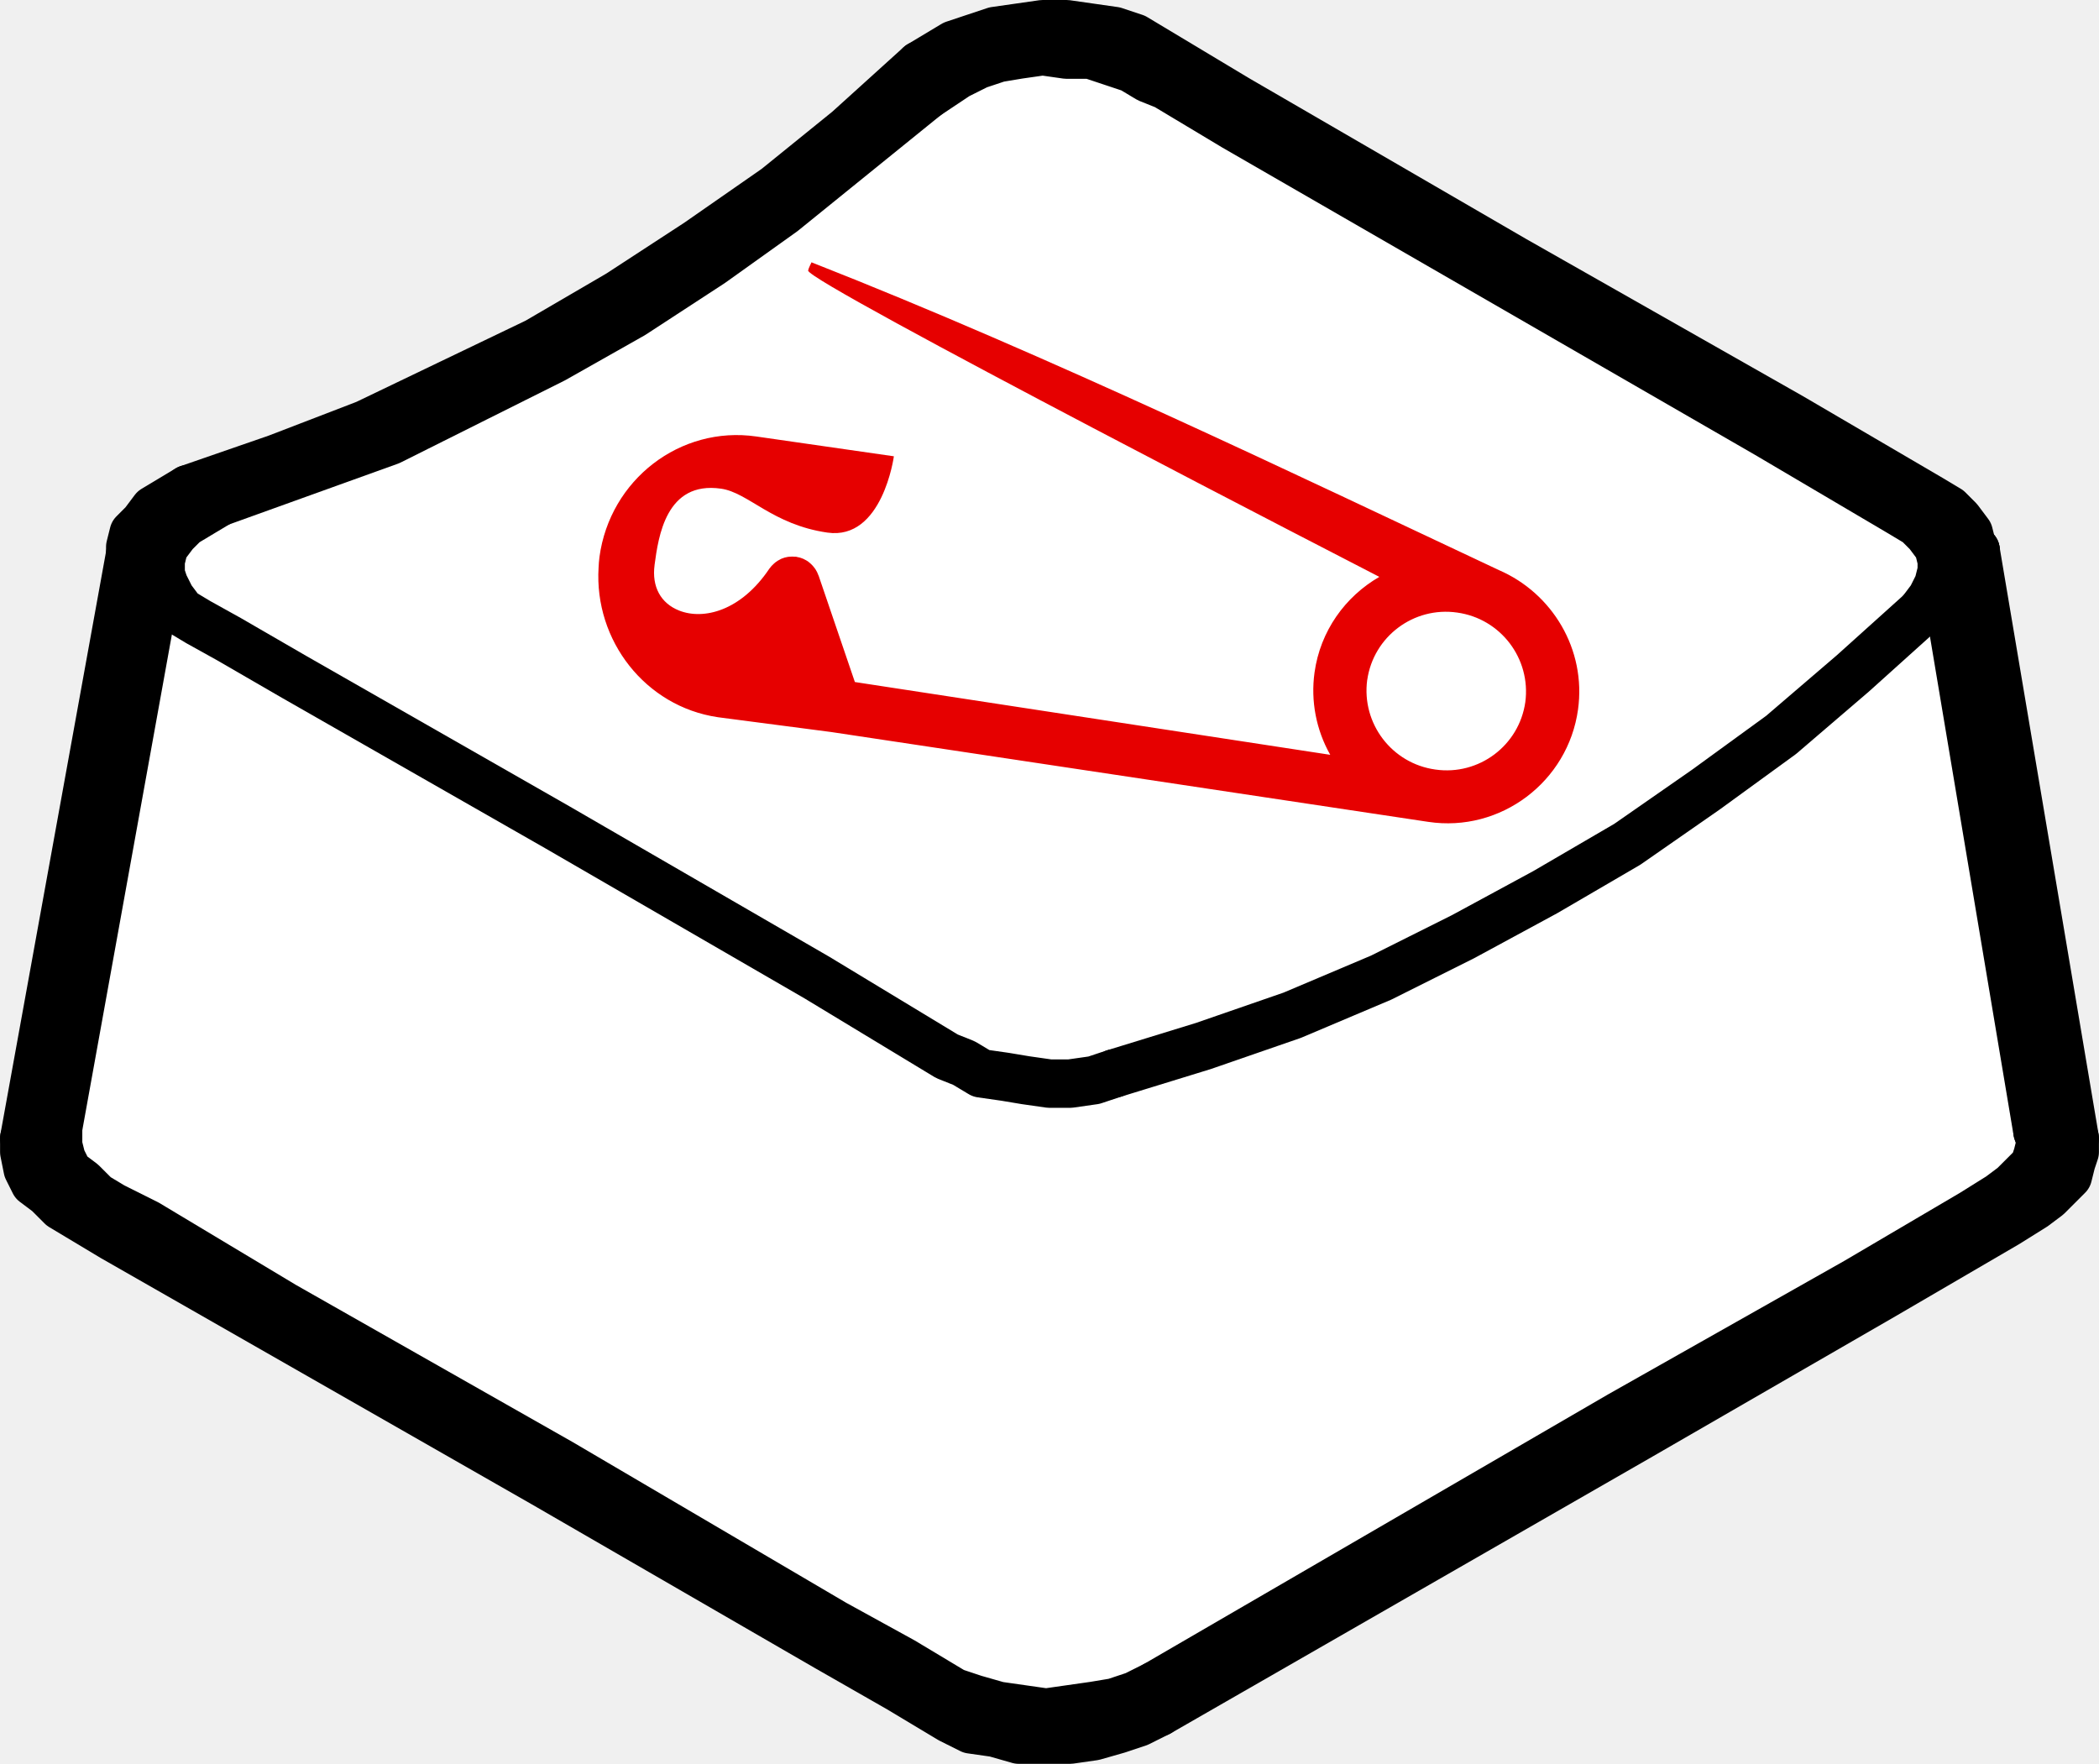
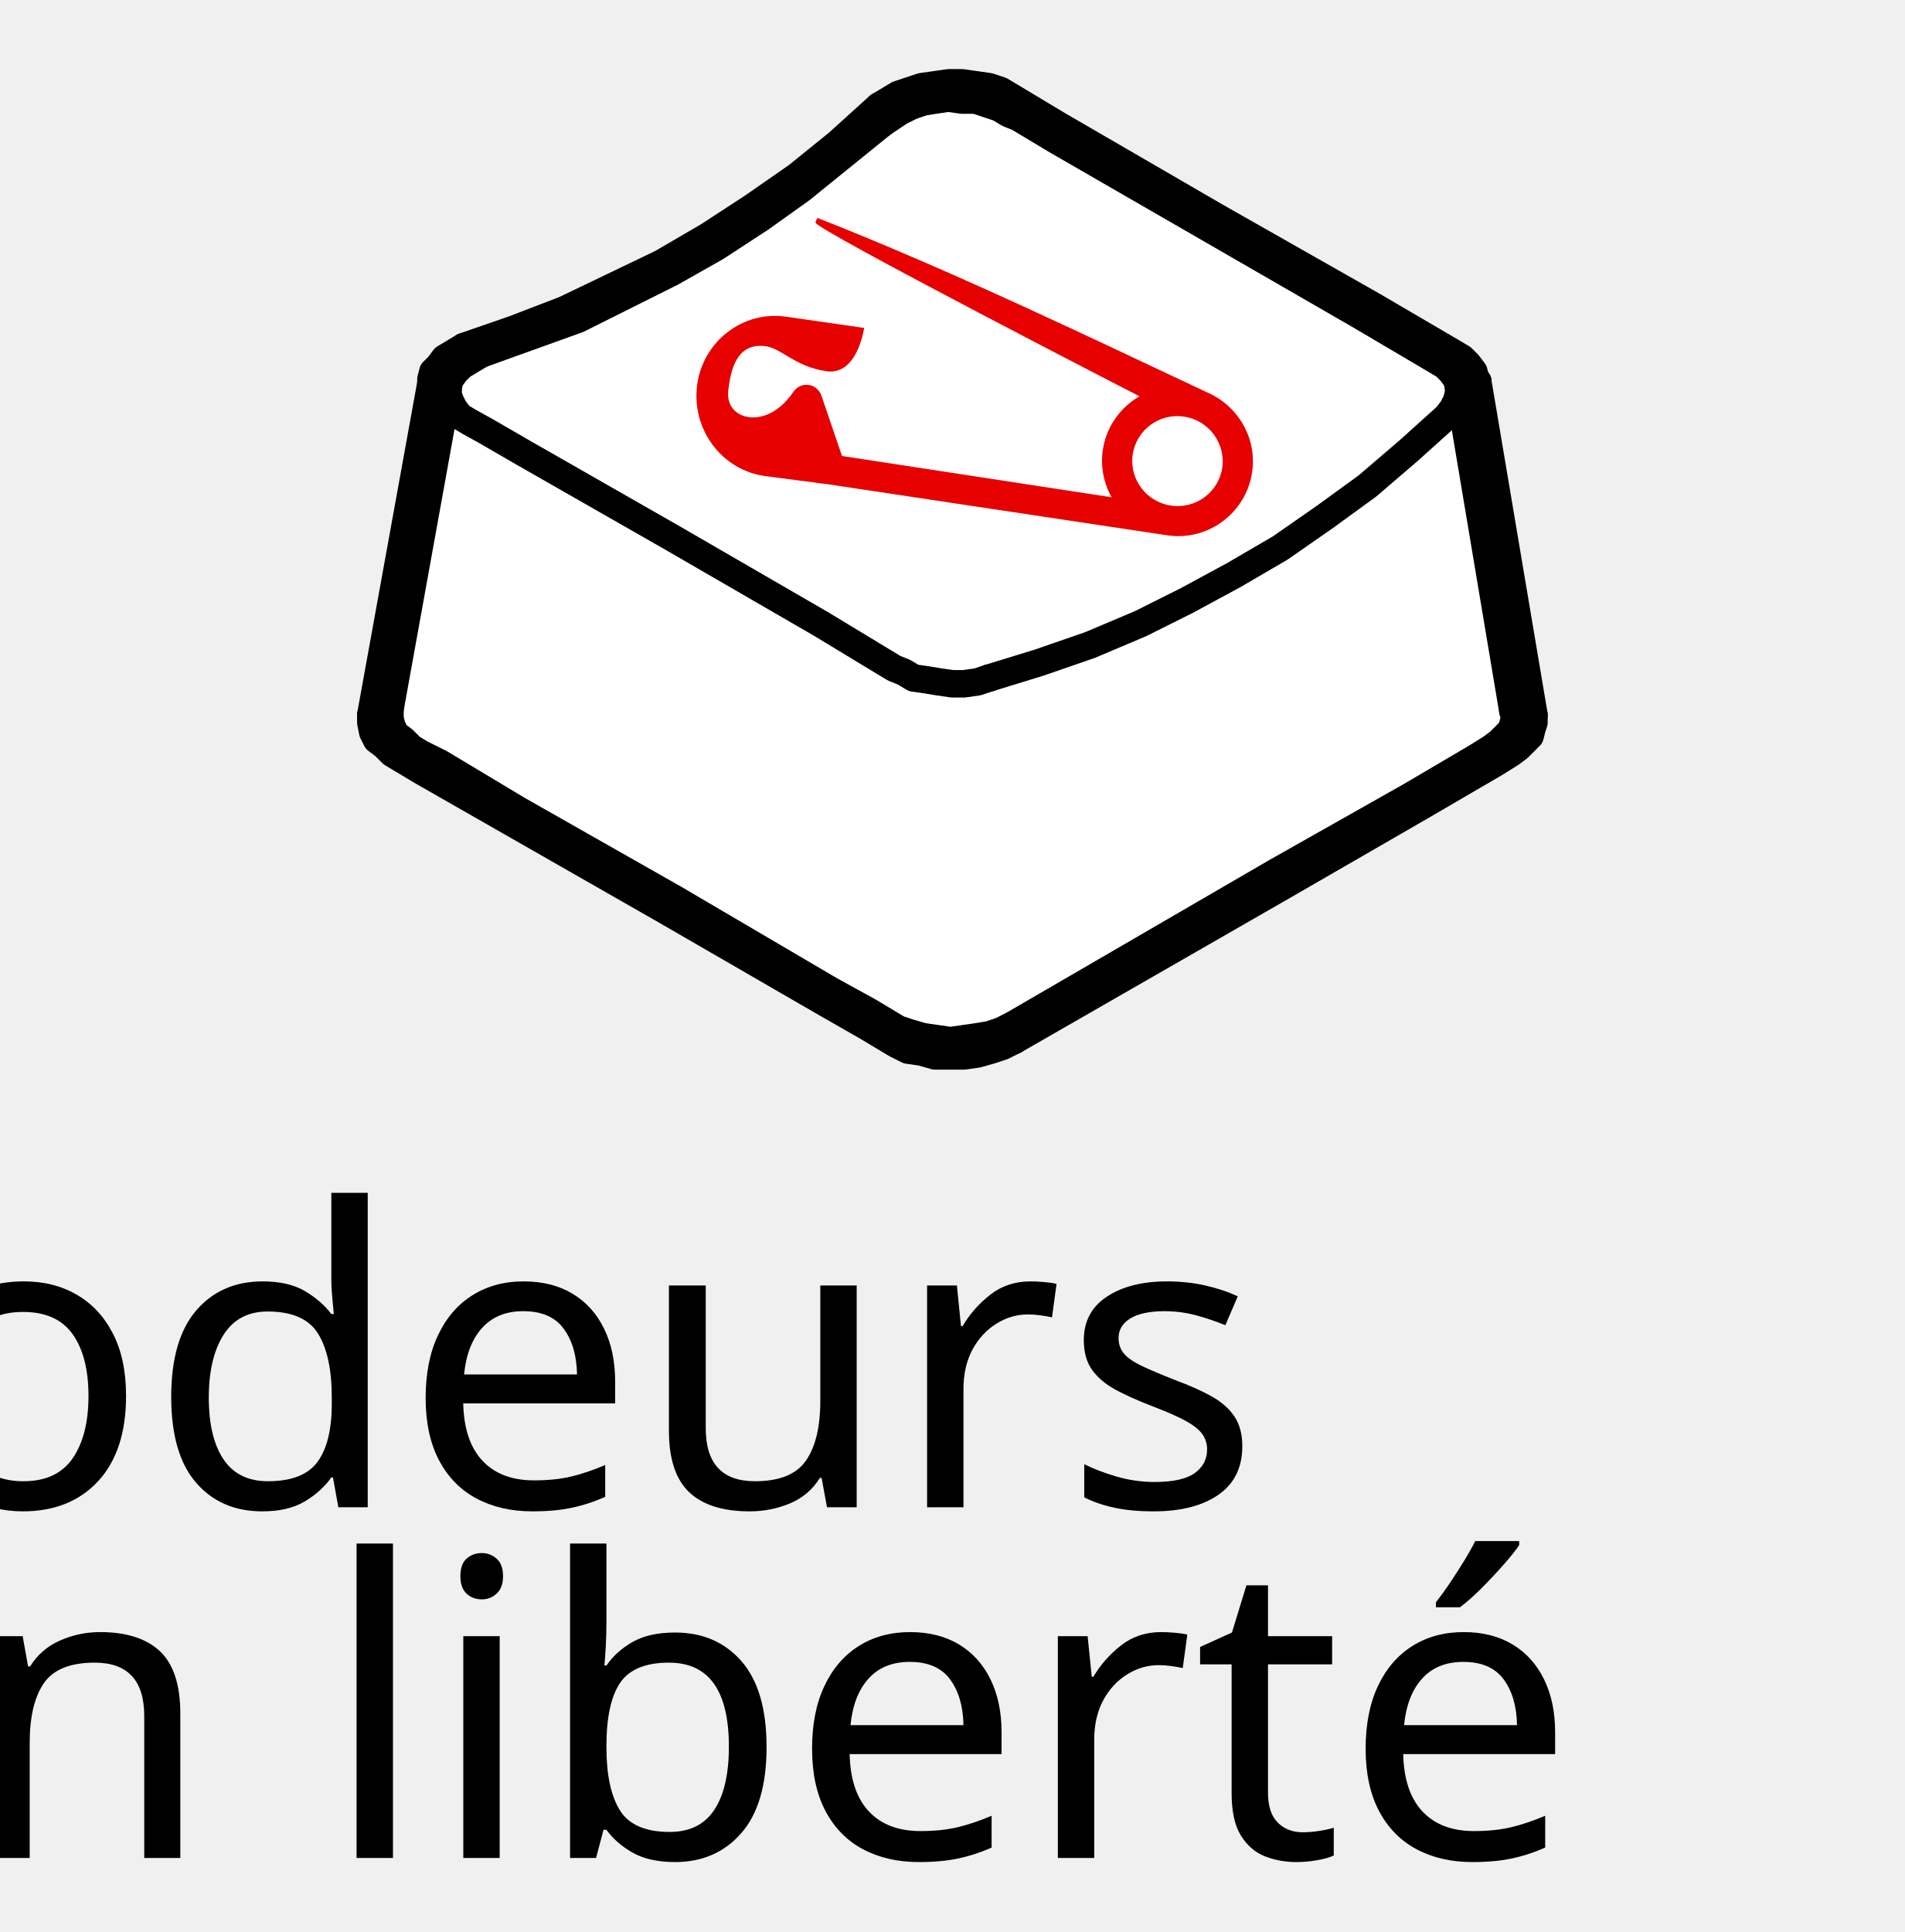
- <svg xmlns="http://www.w3.org/2000/svg" viewBox="0 0 61.398 51.594" id="svg3656" width="61.398" height="51.594" version="1.1">
+ <svg xmlns="http://www.w3.org/2000/svg" viewBox="0 0 275.652 279.598" id="svg3656" width="275.655" height="279.601" version="1.1">
  <defs id="defs30" />
  <style id="style3658">.st0{display:none}.st1{display:inline}.st2,.st3,.st4{fill:none;stroke:#000;stroke-width:2.835;stroke-linecap:round;stroke-linejoin:round;stroke-miterlimit:10}.st3,.st4{stroke-width:1.417}.st4{stroke-width:1.394}.st5,.st6{display:inline}.st5{fill:none}.st6{stroke:#000;stroke-width:.283;stroke-miterlimit:10}.st7{font-family:'Raleway-Thin'}.st8{font-size:11.642px}.st9{stroke:#000;stroke-width:.283;stroke-miterlimit:10}</style>
-   <path style="fill:#ffffff;fill-rule:evenodd;stroke:none;stroke-width:1px;stroke-linecap:butt;stroke-linejoin:miter;stroke-opacity:1;fill-opacity:1" d="M 30.499,0.697 25.75,3.469 18.499,9.197 3.899,15.597 0.999,34.597 l 28.8,16.3 3.4,-1.3 26.7,-14.6 -3.2,-19 z" id="path4586" />
-   <g style="fill:#ffffff;fill-opacity:0" id="layer3" transform="translate(-14.301,-21.203)">
-     <g style="fill:#ffffff;fill-opacity:0" id="g3700">
-       <g style="fill:#ffffff;fill-opacity:0" id="g3702">
-         <path style="fill:#ffffff;fill-opacity:0;stroke:#000000;stroke-width:1.394;stroke-linecap:round;stroke-linejoin:round;stroke-miterlimit:10" class="st4" id="polyline3704" stroke-miterlimit="10" d="m 48.2,71.3 14.1,-8.1 7.1,-4.1 3.6,-2.1 0.8,-0.5 0.4,-0.3 0.3,-0.3 0.3,-0.3 0.1,-0.4 0.1,-0.3 v -0.4" />
-         <path style="fill:#ffffff;fill-opacity:0;stroke:#000000;stroke-width:1.394;stroke-linecap:round;stroke-linejoin:round;stroke-miterlimit:10" class="st4" id="polyline3706" stroke-miterlimit="10" d="m 15,54.5 v 0.4 l 0.1,0.5 0.2,0.4 0.4,0.3 0.4,0.4 0.5,0.3 1,0.6 4.2,2.4 8.4,4.8 8.3,4.8 2.1,1.2 1,0.6 0.5,0.3 0.6,0.3 0.7,0.1 0.7,0.2 h 1.5 l 0.7,-0.1 0.7,-0.2 0.6,-0.2 0.6,-0.3" />
-         <path style="fill:#ffffff;fill-opacity:0;stroke:#000000;stroke-width:1.394;stroke-linecap:round;stroke-linejoin:round;stroke-miterlimit:10" class="st4" id="polyline3708" stroke-miterlimit="10" d="M 72.1,37.3 72,37.2 71.9,36.8 71.6,36.4 71.3,36.1 70.8,35.8 66.7,33.4 58.6,28.8 50.5,24.1 48.5,22.9 48,22.6 47.5,22.3 46.9,22.1 46.2,22 45.5,21.9 h -0.7 l -0.7,0.1 -0.7,0.1 -0.6,0.2 -0.6,0.2 -1,0.6" />
-         <path style="fill:#ffffff;fill-opacity:0;stroke:#000000;stroke-width:1.394;stroke-linecap:round;stroke-linejoin:round;stroke-miterlimit:10" class="st4" id="line3710" stroke-miterlimit="10" d="M 72.1,37.4 V 37.3" />
-         <path style="fill:#ffffff;fill-opacity:0;stroke:#000000;stroke-width:1.394;stroke-linecap:round;stroke-linejoin:round;stroke-miterlimit:10" class="st4" id="polyline3712" stroke-miterlimit="10" d="m 19.8,35.5 -0.5,0.3 -0.5,0.3 -0.3,0.4 -0.3,0.3 -0.1,0.4 v 0.2" />
-         <path style="fill:#ffffff;fill-opacity:0;stroke:#000000;stroke-width:1.394;stroke-linecap:round;stroke-linejoin:round;stroke-miterlimit:10" class="st4" id="line3714" stroke-miterlimit="10" d="M 15,54.5 18.1,37.4" />
-         <path style="fill:#ffffff;fill-opacity:0;stroke:#000000;stroke-width:1.394;stroke-linecap:round;stroke-linejoin:round;stroke-miterlimit:10" class="st4" id="line3716" stroke-miterlimit="10" d="M 72.1,37.3 75,54.5" />
-         <path style="fill:#ffffff;fill-opacity:0;stroke:#000000;stroke-width:1.394;stroke-linecap:round;stroke-linejoin:round;stroke-miterlimit:10" class="st4" id="line3718" stroke-miterlimit="10" d="M 72.1,37.3" />
-         <path style="fill:#ffffff;fill-opacity:0;stroke:#000000;stroke-width:1.394;stroke-linecap:round;stroke-linejoin:round;stroke-miterlimit:10" class="st4" id="polyline3720" stroke-miterlimit="10" d="m 19.8,35.5 2.6,-0.9 2.6,-1 2.5,-1.2 2.5,-1.2 2.4,-1.4 2.3,-1.5 2.3,-1.6 2.1,-1.7 2.1,-1.9" />
+   <g id="g4567" transform="matrix(2.80649,0,0,2.80649,51.67081,9.9999)">
+     <path id="path4586" d="M 30.499,0.697 25.749,3.469 18.499,9.197 3.899,15.597 0.999,34.597 l 28.8,16.3 3.4,-1.3 26.7,-14.6 -3.2,-19 z" style="fill:#ffffff;fill-opacity:1;fill-rule:evenodd;stroke:none;stroke-width:1px;stroke-linecap:butt;stroke-linejoin:miter;stroke-opacity:1" />
+     <g transform="translate(-14.30136,-21.20295)" id="layer3" style="fill:#ffffff;fill-opacity:0">
+       <g id="g3700" style="fill:#ffffff;fill-opacity:0">
+         <g id="g3702" style="fill:#ffffff;fill-opacity:0">
+           <path d="m 48.2,71.3 14.1,-8.1 7.1,-4.1 3.6,-2.1 0.8,-0.5 0.4,-0.3 0.3,-0.3 0.3,-0.3 0.1,-0.4 0.1,-0.3 v -0.4" stroke-miterlimit="10" id="polyline3704" class="st4" style="fill:#ffffff;fill-opacity:0;stroke:#000000;stroke-width:1.394;stroke-linecap:round;stroke-linejoin:round;stroke-miterlimit:10" />
+           <path d="m 15,54.5 v 0.4 l 0.1,0.5 0.2,0.4 0.4,0.3 0.4,0.4 0.5,0.3 1,0.6 4.2,2.4 8.4,4.8 8.3,4.8 2.1,1.2 1,0.6 0.5,0.3 0.6,0.3 0.7,0.1 0.7,0.2 h 1.5 l 0.7,-0.1 0.7,-0.2 0.6,-0.2 0.6,-0.3" stroke-miterlimit="10" id="polyline3706" class="st4" style="fill:#ffffff;fill-opacity:0;stroke:#000000;stroke-width:1.394;stroke-linecap:round;stroke-linejoin:round;stroke-miterlimit:10" />
+           <path d="M 72.1,37.3 72,37.2 71.9,36.8 71.6,36.4 71.3,36.1 70.8,35.8 66.7,33.4 58.6,28.8 50.5,24.1 48.5,22.9 48,22.6 47.5,22.3 46.9,22.1 46.2,22 45.5,21.9 h -0.7 l -0.7,0.1 -0.7,0.1 -0.6,0.2 -0.6,0.2 -1,0.6" stroke-miterlimit="10" id="polyline3708" class="st4" style="fill:#ffffff;fill-opacity:0;stroke:#000000;stroke-width:1.394;stroke-linecap:round;stroke-linejoin:round;stroke-miterlimit:10" />
+           <path d="M 72.1,37.4 V 37.3" stroke-miterlimit="10" id="line3710" class="st4" style="fill:#ffffff;fill-opacity:0;stroke:#000000;stroke-width:1.394;stroke-linecap:round;stroke-linejoin:round;stroke-miterlimit:10" />
+           <path d="m 19.8,35.5 -0.5,0.3 -0.5,0.3 -0.3,0.4 -0.3,0.3 -0.1,0.4 v 0.2" stroke-miterlimit="10" id="polyline3712" class="st4" style="fill:#ffffff;fill-opacity:0;stroke:#000000;stroke-width:1.394;stroke-linecap:round;stroke-linejoin:round;stroke-miterlimit:10" />
+           <path d="M 15,54.5 18.1,37.4" stroke-miterlimit="10" id="line3714" class="st4" style="fill:#ffffff;fill-opacity:0;stroke:#000000;stroke-width:1.394;stroke-linecap:round;stroke-linejoin:round;stroke-miterlimit:10" />
+           <path d="M 72.1,37.3 75,54.5" stroke-miterlimit="10" id="line3716" class="st4" style="fill:#ffffff;fill-opacity:0;stroke:#000000;stroke-width:1.394;stroke-linecap:round;stroke-linejoin:round;stroke-miterlimit:10" />
+           <path d="M 72.1,37.3" stroke-miterlimit="10" id="line3718" class="st4" style="fill:#ffffff;fill-opacity:0;stroke:#000000;stroke-width:1.394;stroke-linecap:round;stroke-linejoin:round;stroke-miterlimit:10" />
+           <path d="m 19.8,35.5 2.6,-0.9 2.6,-1 2.5,-1.2 2.5,-1.2 2.4,-1.4 2.3,-1.5 2.3,-1.6 2.1,-1.7 2.1,-1.9" stroke-miterlimit="10" id="polyline3720" class="st4" style="fill:#ffffff;fill-opacity:0;stroke:#000000;stroke-width:1.394;stroke-linecap:round;stroke-linejoin:round;stroke-miterlimit:10" />
+         </g>
      </g>
    </g>
+     <g transform="translate(-3.6230291e-4,4.9975395e-5)" style="fill:#ffffff;fill-opacity:0" id="g4580">
+       <path class="st3" id="polyline3684" stroke-miterlimit="10" d="m 33.799,49.297 13.6,-7.9 6.9,-3.9 3.4,-2 0.8,-0.5 0.4,-0.3 0.3,-0.3 0.3,-0.3 0.1,-0.3 0.1,-0.4 -0.1,-0.3" style="fill:#ffffff;fill-opacity:0;stroke:#000000;stroke-width:1.417;stroke-linecap:round;stroke-linejoin:round;stroke-miterlimit:10" />
+       <path class="st3" id="polyline3686" stroke-miterlimit="10" d="m 1.699,32.997 v 0.5 l 0.1,0.4 0.2,0.4 0.4,0.3 0.4,0.4 0.5,0.3 1,0.5 4,2.4 8.1,4.6 8,4.7 2,1.1 1,0.6 0.5,0.3 0.6,0.2 0.7,0.2 0.7,0.1 0.7,0.1 0.7,-0.1 0.7,-0.1 0.6,-0.1 0.6,-0.2 0.6,-0.3" style="fill:#ffffff;fill-opacity:0;stroke:#000000;stroke-width:1.417;stroke-linecap:round;stroke-linejoin:round;stroke-miterlimit:10" />
+       <path class="st3" id="polyline3688" stroke-miterlimit="10" d="m 56.199,17.897 0.3,-0.4 0.2,-0.4 0.1,-0.4 v -0.3 l -0.1,-0.4 -0.3,-0.4 -0.3,-0.3 -0.5,-0.3 -3.9,-2.3 -7.8,-4.5 -7.8,-4.5 -2,-1.2 -0.5,-0.2 -0.5,-0.3 -0.6,-0.2 -0.6,-0.2 h -0.7 l -0.7,-0.1 -0.7,0.1 -0.6,0.1 -0.6,0.2 -0.6,0.3 -0.9,0.6" style="fill:#ffffff;fill-opacity:0;stroke:#000000;stroke-width:1.417;stroke-linecap:round;stroke-linejoin:round;stroke-miterlimit:10" />
+       <path class="st3" id="polyline3690" stroke-miterlimit="10" d="m 6.399,14.697 -0.5,0.3 -0.5,0.3 -0.3,0.3 -0.3,0.4 -0.1,0.4 v 0.4 l 0.1,0.3 0.2,0.4 0.3,0.4 0.5,0.3 0.9,0.5 1.9,1.1 7.7,4.4 7.6,4.4 3.8,2.3 0.5,0.2 0.5,0.3 0.7,0.1 0.6,0.1 0.7,0.1 h 0.6 l 0.7,-0.1 0.6,-0.2" style="fill:#ffffff;fill-opacity:0;stroke:#000000;stroke-width:1.417;stroke-linecap:round;stroke-linejoin:round;stroke-miterlimit:10" />
+       <path class="st3" id="line3692" stroke-miterlimit="10" d="m 1.699,32.997 3,-16.6" style="fill:#ffffff;fill-opacity:0;stroke:#000000;stroke-width:1.417;stroke-linecap:round;stroke-linejoin:round;stroke-miterlimit:10" />
+       <path class="st3" id="line3694" stroke-miterlimit="10" d="m 56.799,16.397 2.8,16.7" style="fill:#ffffff;fill-opacity:0;stroke:#000000;stroke-width:1.417;stroke-linecap:round;stroke-linejoin:round;stroke-miterlimit:10" />
+       <path class="st3" id="polyline3696" stroke-miterlimit="10" d="m 32.599,31.397 2.6,-0.8 2.6,-0.9 2.6,-1.1 2.4,-1.2 2.4,-1.3 2.4,-1.4 2.3,-1.6 2.2,-1.6 2.1,-1.8 2,-1.8" style="fill:#ffffff;fill-opacity:0;stroke:#000000;stroke-width:1.417;stroke-linecap:round;stroke-linejoin:round;stroke-miterlimit:10" />
+       <path class="st3" id="polyline3698" stroke-miterlimit="10" d="m 6.399,14.697 2.5,-0.9 2.5,-0.9 2.4,-1.2 2.4,-1.2 2.3,-1.3 2.3,-1.5 2.1,-1.5 2.1,-1.7 2.1,-1.7" style="fill:#ffffff;fill-opacity:0;stroke:#000000;stroke-width:1.417;stroke-linecap:round;stroke-linejoin:round;stroke-miterlimit:10" />
+     </g>
+     <path d="m 43.847,16.677 c 1.563,0.677 2.555,2.323 2.312,4.077 -0.292,2.11 -2.261,3.605 -4.383,3.286 l -17.459,-2.627 -3.29,-0.43 -0.016,-0.002 c -0.007,0 -0.013,-0.002 -0.02,-0.003 -2.11,-0.314 -3.613,-2.238 -3.482,-4.376 a 3.55,3.55 0 0 1 0.026,-0.308 v -0.003 c 0.307,-2.263 2.364,-3.843 4.583,-3.524 l 4.029,0.58 c 0,0 -0.332,2.464 -1.944,2.232 -1.611,-0.232 -2.309,-1.17 -3.112,-1.285 -1.612,-0.232 -1.833,1.41 -1.944,2.23 v 0.005 c -0.084,0.63 0.177,1.115 0.717,1.33 0.714,0.283 1.808,0.015 2.64,-1.224 a 0.827,0.827 0 0 1 0.139,-0.153 l 0.04,-0.034 a 0.797,0.797 0 0 1 0.139,-0.086 c 0.012,-0.006 0.023,-0.014 0.036,-0.019 a 0.79,0.79 0 0 1 0.19,-0.054 c 0.014,-0.003 0.028,-0.003 0.042,-0.004 a 0.794,0.794 0 0 1 0.167,0 c 0.01,0 0.02,-0.002 0.03,0 0.006,0 0.012,0.004 0.018,0.005 a 0.789,0.789 0 0 1 0.195,0.057 l 0.025,0.014 a 0.8,0.8 0 0 1 0.11,0.062 c 0.014,0.01 0.024,0.021 0.036,0.03 a 0.828,0.828 0 0 1 0.154,0.16 l 0.025,0.033 a 0.824,0.824 0 0 1 0.09,0.183 c 0.002,0.005 0.006,0.008 0.007,0.014 l 1.059,3.107 13.905,2.129 a 3.825,3.825 0 0 1 -0.46,-2.405 c 0.169,-1.22 0.9,-2.225 1.896,-2.8 0,0 -16.755,-8.623 -16.708,-8.961 0.01,-0.066 0.071,-0.176 0.098,-0.24 6.966,2.735 14.308,6.279 20.11,9.004 z m -3.855,3.213 a 2.334,2.334 0 0 0 1.995,2.62 2.324,2.324 0 0 0 2.63,-1.972 2.334,2.334 0 0 0 -1.994,-2.62 2.324,2.324 0 0 0 -2.63,1.972 z" id="path3630" style="fill:#e60000;stroke-width:0.6" />
  </g>
-   <g id="g4580" style="fill:#ffffff;fill-opacity:0">
-     <path style="fill:#ffffff;fill-opacity:0;stroke:#000000;stroke-width:1.417;stroke-linecap:round;stroke-linejoin:round;stroke-miterlimit:10" d="m 33.799,49.297 13.6,-7.9 6.9,-3.9 3.4,-2 0.8,-0.5 0.4,-0.3 0.3,-0.3 0.3,-0.3 0.1,-0.3 0.1,-0.4 -0.1,-0.3" stroke-miterlimit="10" id="polyline3684" class="st3" />
-     <path style="fill:#ffffff;fill-opacity:0;stroke:#000000;stroke-width:1.417;stroke-linecap:round;stroke-linejoin:round;stroke-miterlimit:10" d="m 1.699,32.997 v 0.5 l 0.1,0.4 0.2,0.4 0.4,0.3 0.4,0.4 0.5,0.3 1,0.5 4,2.4 8.1,4.6 8,4.7 2,1.1 1,0.6 0.5,0.3 0.6,0.2 0.7,0.2 0.7,0.1 0.7,0.1 0.7,-0.1 0.7,-0.1 0.6,-0.1 0.6,-0.2 0.6,-0.3" stroke-miterlimit="10" id="polyline3686" class="st3" />
-     <path style="fill:#ffffff;fill-opacity:0;stroke:#000000;stroke-width:1.417;stroke-linecap:round;stroke-linejoin:round;stroke-miterlimit:10" d="m 56.199,17.897 0.3,-0.4 0.2,-0.4 0.1,-0.4 v -0.3 l -0.1,-0.4 -0.3,-0.4 -0.3,-0.3 -0.5,-0.3 -3.9,-2.3 -7.8,-4.5 -7.8,-4.5 -2,-1.2 -0.5,-0.2 -0.5,-0.3 -0.6,-0.2 -0.6,-0.2 h -0.7 l -0.7,-0.1 -0.7,0.1 -0.6,0.1 -0.6,0.2 -0.6,0.3 -0.9,0.6" stroke-miterlimit="10" id="polyline3688" class="st3" />
-     <path style="fill:#ffffff;fill-opacity:0;stroke:#000000;stroke-width:1.417;stroke-linecap:round;stroke-linejoin:round;stroke-miterlimit:10" d="m 6.399,14.697 -0.5,0.3 -0.5,0.3 -0.3,0.3 -0.3,0.4 -0.1,0.4 v 0.4 l 0.1,0.3 0.2,0.4 0.3,0.4 0.5,0.3 0.9,0.5 1.9,1.1 7.7,4.4 7.6,4.4 3.8,2.3 0.5,0.2 0.5,0.3 0.7,0.1 0.6,0.1 0.7,0.1 h 0.6 l 0.7,-0.1 0.6,-0.2" stroke-miterlimit="10" id="polyline3690" class="st3" />
-     <path style="fill:#ffffff;fill-opacity:0;stroke:#000000;stroke-width:1.417;stroke-linecap:round;stroke-linejoin:round;stroke-miterlimit:10" d="m 1.699,32.997 3,-16.6" stroke-miterlimit="10" id="line3692" class="st3" />
-     <path style="fill:#ffffff;fill-opacity:0;stroke:#000000;stroke-width:1.417;stroke-linecap:round;stroke-linejoin:round;stroke-miterlimit:10" d="m 56.799,16.397 2.8,16.7" stroke-miterlimit="10" id="line3694" class="st3" />
-     <path style="fill:#ffffff;fill-opacity:0;stroke:#000000;stroke-width:1.417;stroke-linecap:round;stroke-linejoin:round;stroke-miterlimit:10" d="m 32.599,31.397 2.6,-0.8 2.6,-0.9 2.6,-1.1 2.4,-1.2 2.4,-1.3 2.4,-1.4 2.3,-1.6 2.2,-1.6 2.1,-1.8 2,-1.8" stroke-miterlimit="10" id="polyline3696" class="st3" />
-     <path style="fill:#ffffff;fill-opacity:0;stroke:#000000;stroke-width:1.417;stroke-linecap:round;stroke-linejoin:round;stroke-miterlimit:10" d="m 6.399,14.697 2.5,-0.9 2.5,-0.9 2.4,-1.2 2.4,-1.2 2.3,-1.3 2.3,-1.5 2.1,-1.5 2.1,-1.7 2.1,-1.7" stroke-miterlimit="10" id="polyline3698" class="st3" />
-   </g>
-   <path style="fill:#e60000;stroke-width:0.6" id="path3630" d="m 43.847,16.677 c 1.563,0.677 2.555,2.323 2.312,4.077 -0.292,2.11 -2.261,3.605 -4.383,3.286 l -17.459,-2.627 -3.29,-0.43 -0.016,-0.002 c -0.007,0 -0.013,-0.002 -0.02,-0.003 -2.11,-0.314 -3.613,-2.238 -3.482,-4.376 a 3.55,3.55 0 0 1 0.026,-0.308 v -0.003 c 0.307,-2.263 2.364,-3.843 4.583,-3.524 l 4.029,0.58 c 0,0 -0.332,2.464 -1.944,2.232 -1.611,-0.232 -2.309,-1.17 -3.112,-1.285 -1.612,-0.232 -1.833,1.41 -1.944,2.23 v 0.005 c -0.084,0.63 0.177,1.115 0.717,1.33 0.714,0.283 1.808,0.015 2.64,-1.224 a 0.827,0.827 0 0 1 0.139,-0.153 l 0.04,-0.034 a 0.797,0.797 0 0 1 0.139,-0.086 c 0.012,-0.006 0.023,-0.014 0.036,-0.019 a 0.79,0.79 0 0 1 0.19,-0.054 c 0.014,-0.003 0.028,-0.003 0.042,-0.004 a 0.794,0.794 0 0 1 0.167,0 c 0.01,0 0.02,-0.002 0.03,0 0.006,0 0.012,0.004 0.018,0.005 a 0.789,0.789 0 0 1 0.195,0.057 l 0.025,0.014 a 0.8,0.8 0 0 1 0.11,0.062 c 0.014,0.01 0.024,0.021 0.036,0.03 a 0.828,0.828 0 0 1 0.154,0.16 l 0.025,0.033 a 0.824,0.824 0 0 1 0.09,0.183 c 0.002,0.005 0.006,0.008 0.007,0.014 l 1.059,3.107 13.905,2.129 a 3.825,3.825 0 0 1 -0.46,-2.405 c 0.169,-1.22 0.9,-2.225 1.896,-2.8 0,0 -16.755,-8.623 -16.708,-8.961 0.01,-0.066 0.071,-0.176 0.098,-0.24 6.966,2.735 14.308,6.279 20.11,9.004 z m -3.855,3.213 a 2.334,2.334 0 0 0 1.995,2.62 2.324,2.324 0 0 0 2.63,-1.972 2.334,2.334 0 0 0 -1.994,-2.62 2.324,2.324 0 0 0 -2.63,1.972 z" />
+   <text xml:space="preserve" style="font-style:normal;font-weight:normal;font-size:112.26px;line-height:40px;font-family:Sans;text-align:center;letter-spacing:0px;word-spacing:0px;text-anchor:middle;fill:#000000;fill-opacity:1;stroke:none;stroke-width:2.806px;stroke-linecap:butt;stroke-linejoin:miter;stroke-opacity:1" x="137.916" y="218.129" id="text4540">
+     <tspan id="tspan4538" x="137.916" y="218.129" style="font-style:normal;font-variant:normal;font-weight:normal;font-stretch:normal;font-size:59.872px;line-height:40px;font-family:Ubuntu;-inkscape-font-specification:Ubuntu;text-align:center;text-anchor:middle;stroke-width:2.806px">Codeurs</tspan>
+     <tspan x="137.916" y="268.88" style="font-style:normal;font-variant:normal;font-weight:normal;font-stretch:normal;font-size:59.872px;line-height:40px;font-family:Ubuntu;-inkscape-font-specification:Ubuntu;text-align:center;text-anchor:middle;stroke-width:2.806px" id="tspan4542">en liberté</tspan>
+   </text>
</svg>
